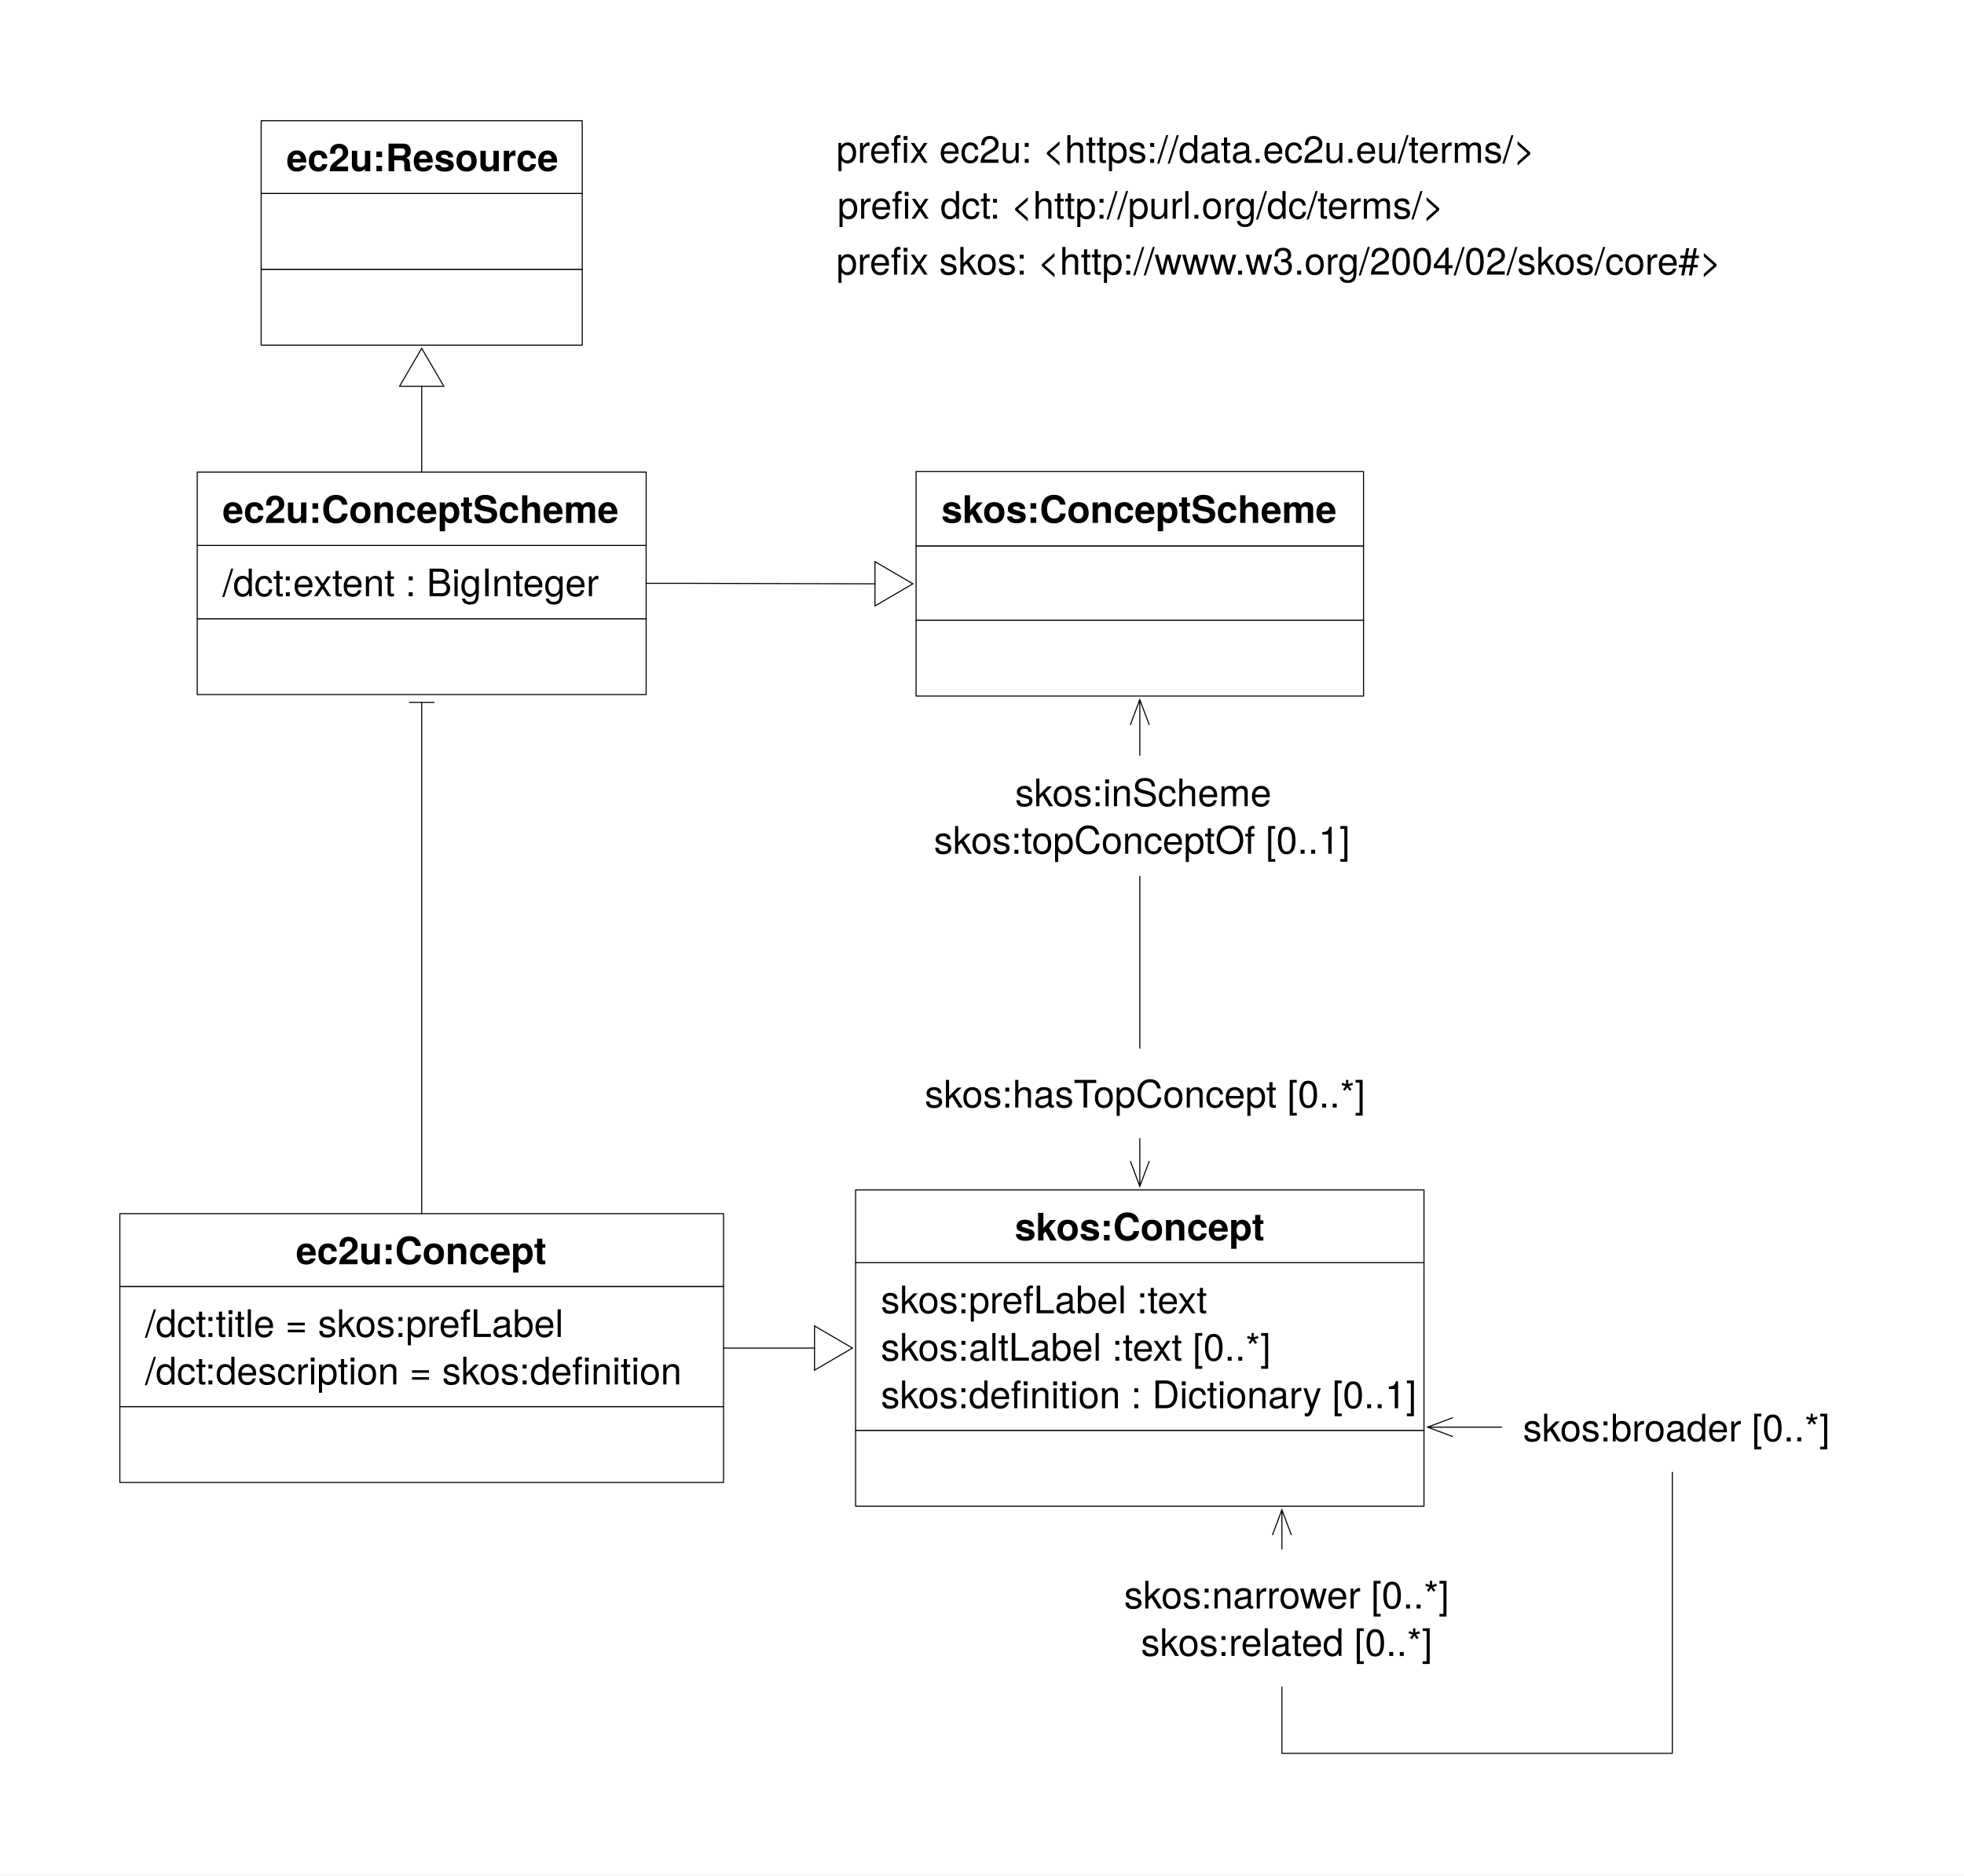
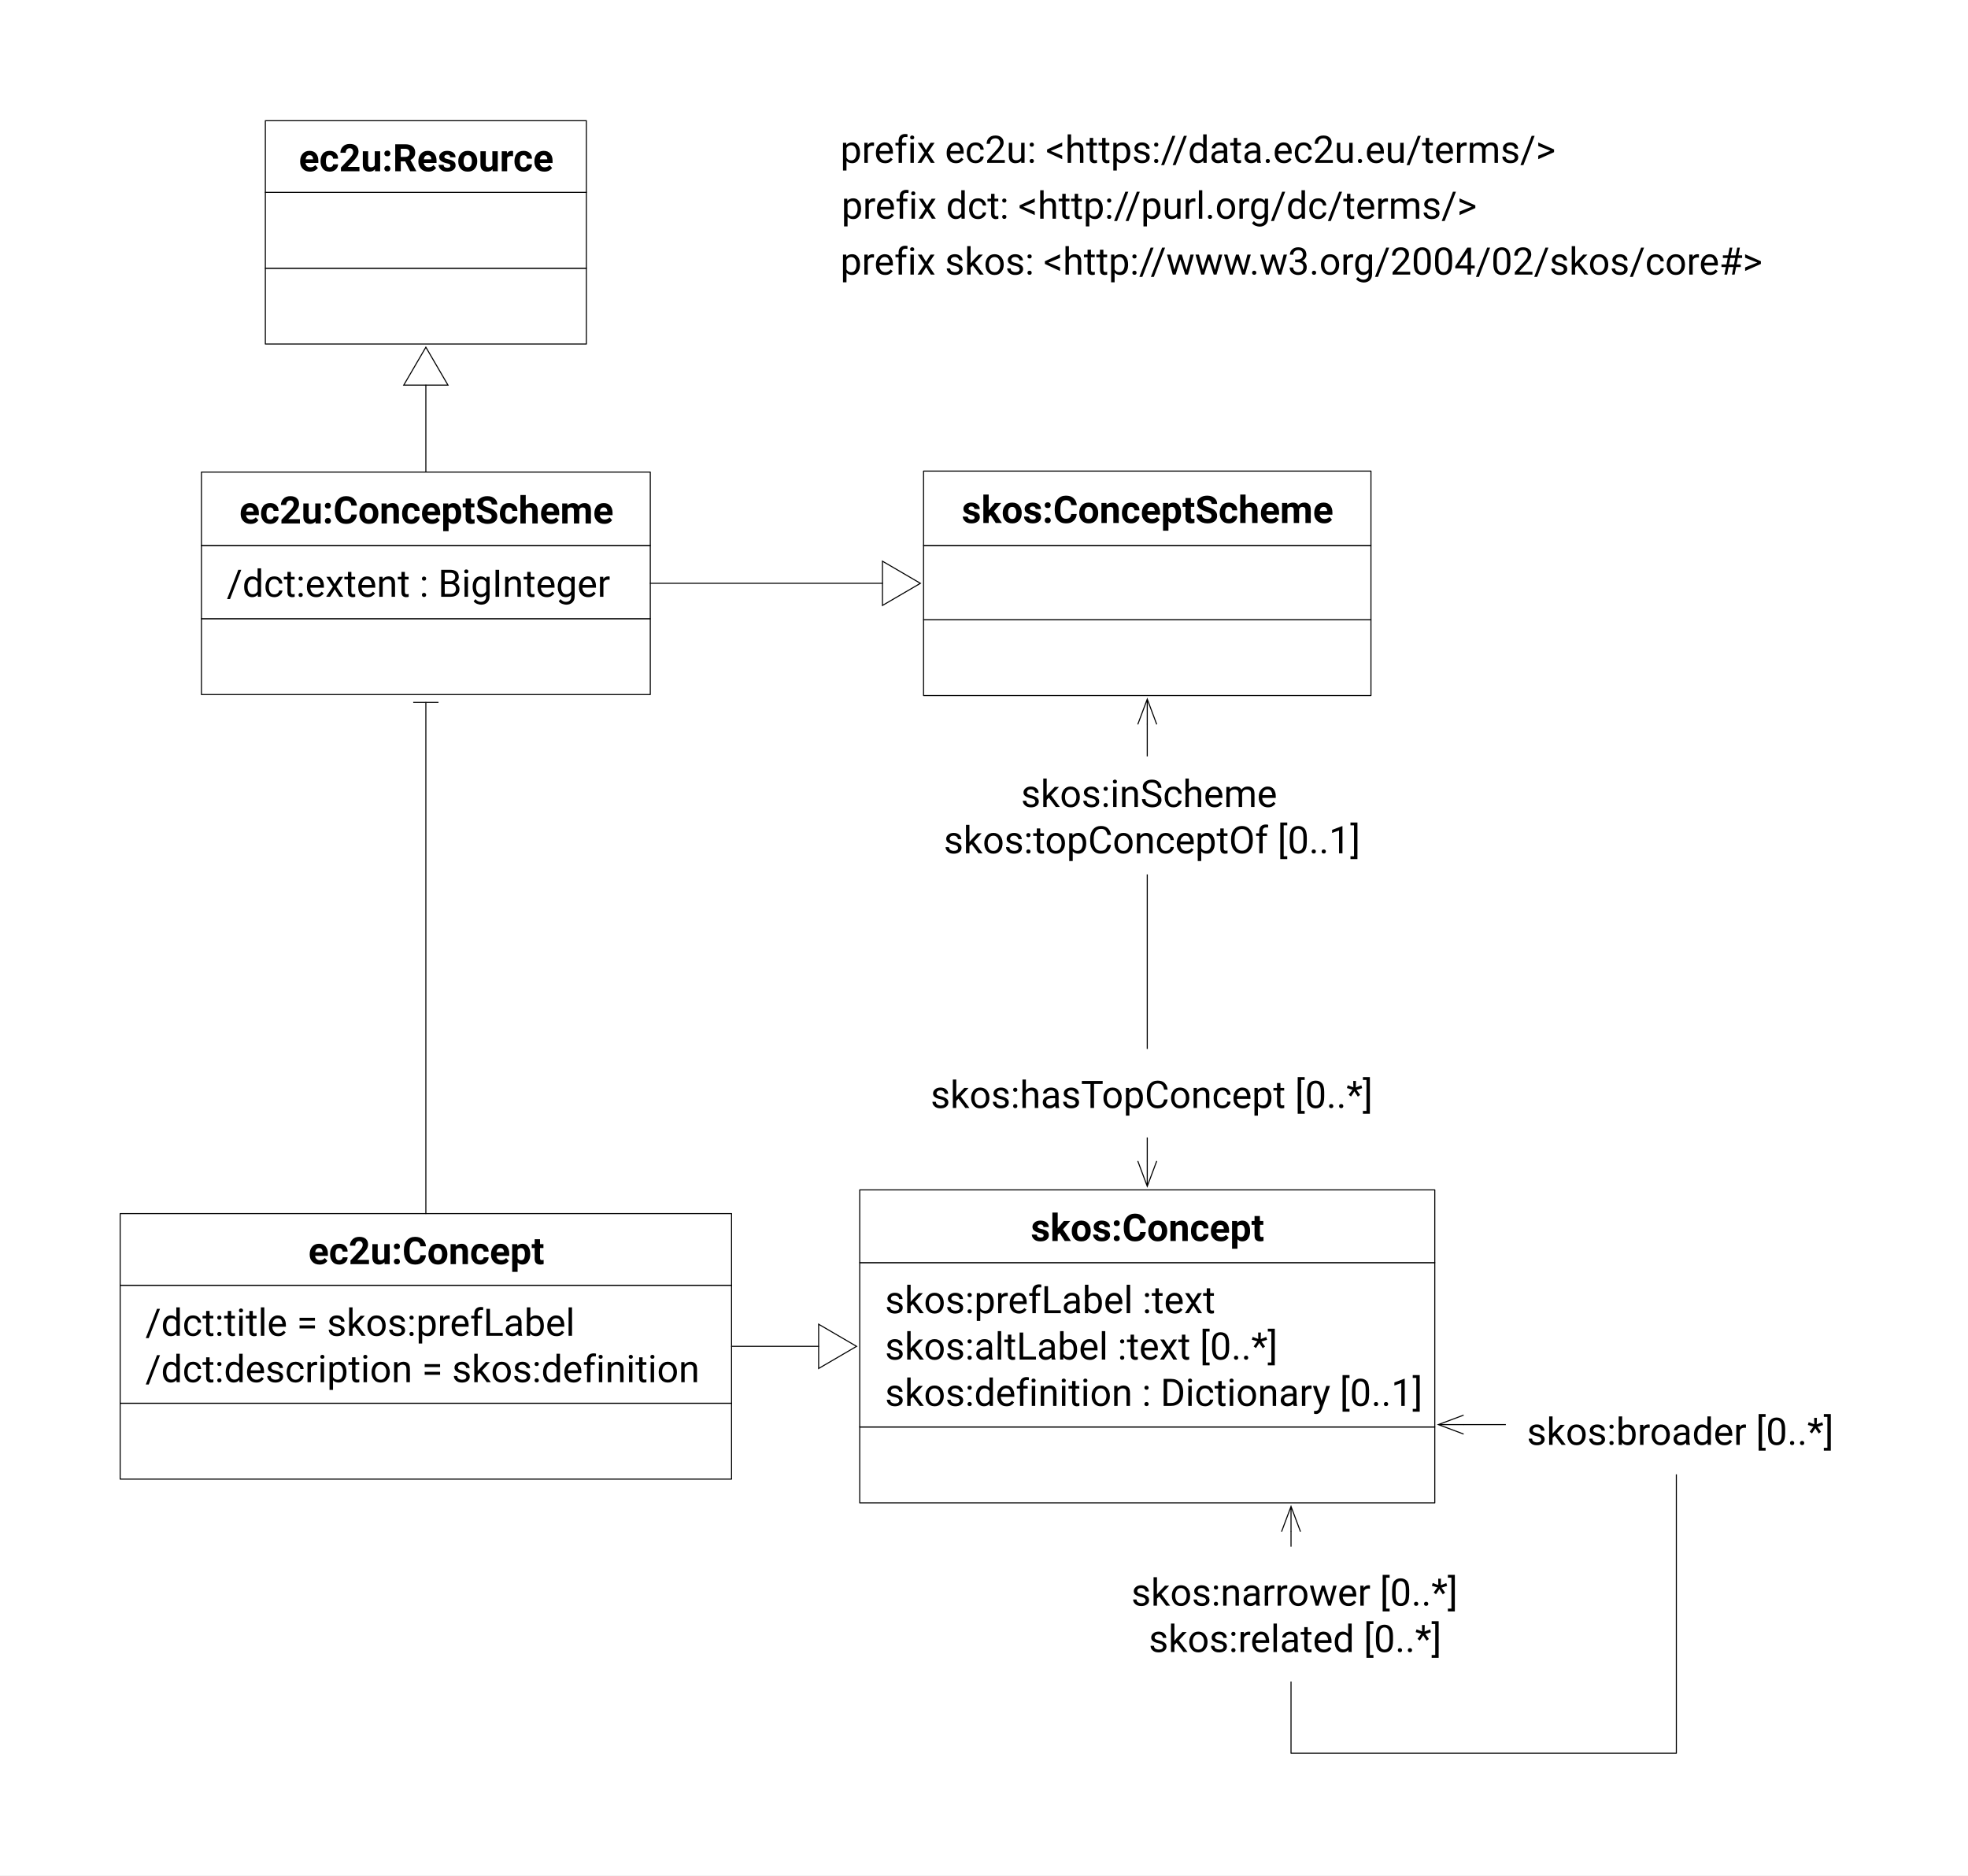
- <svg xmlns="http://www.w3.org/2000/svg" xmlns:xlink="http://www.w3.org/1999/xlink" version="1.1" viewBox="425 313 466 445" width="466" height="445">
+ <svg xmlns="http://www.w3.org/2000/svg" xmlns:xlink="http://www.w3.org/1999/xlink" version="1.1" viewBox="424 313 467 445" width="467" height="445">
  <defs>
    <marker orient="auto" overflow="visible" markerUnits="strokeWidth" id="UMLInheritance_Marker" stroke-linejoin="miter" stroke-miterlimit="10" viewBox="-1 -22 38 44" markerWidth="38" markerHeight="44" color="black">
      <g>
        <path d="M 36 0 L 0 -21 L 0 21 Z" fill="none" stroke="currentColor" stroke-width="1" />
      </g>
    </marker>
    <marker orient="auto" overflow="visible" markerUnits="strokeWidth" id="NegativeControls_Marker" stroke-linejoin="miter" stroke-miterlimit="10" viewBox="-1 -13 2 26" markerWidth="2" markerHeight="26" color="black">
      <g>
        <line x1="0" y1="-12" x2="0" y2="12" fill="none" stroke="currentColor" stroke-width="1" />
      </g>
    </marker>
    <marker orient="auto" overflow="visible" markerUnits="strokeWidth" id="StickArrow_Marker" stroke-linejoin="miter" stroke-miterlimit="10" viewBox="-1 -10 26 20" markerWidth="26" markerHeight="20" color="black">
      <g>
        <path d="M 24 0 L 0 0 M 0 -9 L 24 0 L 0 9" fill="none" stroke="currentColor" stroke-width="1" />
      </g>
    </marker>
    <marker orient="auto" overflow="visible" markerUnits="strokeWidth" id="StickArrow_Marker_2" stroke-linejoin="miter" stroke-miterlimit="10" viewBox="-25 -10 26 20" markerWidth="26" markerHeight="20" color="black">
      <g>
        <path d="M -24 0 L 0 0 M 0 9 L -24 0 L 0 -9" fill="none" stroke="currentColor" stroke-width="1" />
      </g>
    </marker>
  </defs>
-   <g id="concepts" fill="none" stroke="none" stroke-opacity="1" fill-opacity="1" stroke-dasharray="none">
-     <rect fill="white" x="425" y="313" width="466" height="445" />
+   <g id="concepts" stroke-dasharray="none" fill="none" fill-opacity="1" stroke="none" stroke-opacity="1">
+     <rect fill="white" x="424" y="313" width="467" height="445" />
    <g id="concepts_Layer_1">
      <g id="Group_166">
        <g id="Graphic_169">
-           <rect x="628.012" y="652.382" width="134.859" height="18" fill="white" />
-           <rect x="628.012" y="652.382" width="134.859" height="18" stroke="black" stroke-linecap="round" stroke-linejoin="round" stroke-width=".25" />
+           <rect x="628.012" y="651.599" width="136.458" height="18" fill="white" />
+           <rect x="628.012" y="651.599" width="136.458" height="18" stroke="black" stroke-linecap="round" stroke-linejoin="round" stroke-width=".25" />
        </g>
        <g id="Graphic_168">
-           <rect x="628.012" y="612.599" width="134.859" height="39.783" fill="white" />
-           <rect x="628.012" y="612.599" width="134.859" height="39.783" stroke="black" stroke-linecap="round" stroke-linejoin="round" stroke-width=".25" />
+           <rect x="628.012" y="612.599" width="136.458" height="39" fill="white" />
+           <rect x="628.012" y="612.599" width="136.458" height="39" stroke="black" stroke-linecap="round" stroke-linejoin="round" stroke-width=".25" />
          <text transform="translate(634.0124 615.5987)" fill="black">
-             <tspan font-family="Helvetica Neue" font-size="9" fill="black" x="0" y="9">skos:prefLabel :text
-                         </tspan>
-             <tspan font-family="Helvetica Neue" font-size="9" fill="black" x="0" y="20.261">skos:altLabel
-                             :text [0..*]
-                         </tspan>
-             <tspan font-family="Helvetica Neue" font-size="9" fill="black" x="0" y="31.522">
-                             skos:definition : Dictionary [0..1]
-                         </tspan>
+             <tspan font-family="Roboto" font-size="9" fill="black" x="0" y="9">skos:prefLabel :text</tspan>
+             <tspan font-family="Roboto" font-size="9" fill="black" x="0" y="20">skos:altLabel :text [0..*]</tspan>
+             <tspan font-family="Roboto" font-size="9" fill="black" x="0" y="31">skos:definition : Dictionary [0..1]
+             </tspan>
          </text>
        </g>
        <g id="Graphic_167">
-           <rect x="628.012" y="595.338" width="134.859" height="17.261" fill="white" />
-           <rect x="628.012" y="595.338" width="134.859" height="17.261" stroke="black" stroke-linecap="round" stroke-linejoin="round" stroke-width=".25" />
-           <text transform="translate(665.7734 598.3376)" fill="black">
-             <tspan font-family="Helvetica Neue" font-weight="bold" font-size="9" fill="black" x="0" y="9">
-                             skos:Concept
-                         </tspan>
+           <rect x="628.012" y="595.338" width="136.458" height="17.261" fill="white" />
+           <rect x="628.012" y="595.338" width="136.458" height="17.261" stroke="black" stroke-linecap="round" stroke-linejoin="round" stroke-width=".25" />
+           <text transform="translate(668.593 598.4682)" fill="black">
+             <tspan font-family="Roboto" font-weight="bold" font-size="9" fill="black" x="0" y="9">skos:Concept</tspan>
          </text>
        </g>
      </g>
      <g id="Graphic_165">
        <a xlink:href="http://www.w3.org/2004/02/skos/core#">
          <text transform="translate(623.4312 369.159)" fill="black">
-             <tspan font-family="Helvetica Neue" font-size="9" fill="black" x="0" y="9">prefix skos: &lt;http://www.w3.org/2004/02/skos/core#&gt;</tspan>
+             <tspan font-family="Roboto" font-size="9" fill="black" x="0" y="9">prefix skos: &lt;http://www.w3.org/2004/02/skos/core#&gt;</tspan>
          </text>
        </a>
      </g>
      <g id="Group_161">
        <g id="Graphic_164">
-           <rect x="486.967" y="376.898" width="76.179" height="18" fill="white" />
-           <rect x="486.967" y="376.898" width="76.179" height="18" stroke="black" stroke-linecap="round" stroke-linejoin="round" stroke-width=".25" />
+           <rect x="486.967" y="376.637" width="76.179" height="18" fill="white" />
+           <rect x="486.967" y="376.637" width="76.179" height="18" stroke="black" stroke-linecap="round" stroke-linejoin="round" stroke-width=".25" />
        </g>
        <g id="Graphic_163">
-           <rect x="486.967" y="358.898" width="76.179" height="18" fill="white" />
-           <rect x="486.967" y="358.898" width="76.179" height="18" stroke="black" stroke-linecap="round" stroke-linejoin="round" stroke-width=".25" />
+           <rect x="486.967" y="358.637" width="76.179" height="18" fill="white" />
+           <rect x="486.967" y="358.637" width="76.179" height="18" stroke="black" stroke-linecap="round" stroke-linejoin="round" stroke-width=".25" />
        </g>
        <g id="Graphic_162">
          <a xlink:href="resources.svg">
-             <rect x="486.967" y="341.637" width="76.179" height="17.261" fill="white" />
-             <rect x="486.967" y="341.637" width="76.179" height="17.261" stroke="black" stroke-linecap="round" stroke-linejoin="round" stroke-width=".25" />
+             <rect x="486.967" y="341.637" width="76.179" height="17" fill="white" />
+             <rect x="486.967" y="341.637" width="76.179" height="17" stroke="black" stroke-linecap="round" stroke-linejoin="round" stroke-width=".25" />
            <text transform="translate(492.9667 344.6368)" fill="black">
-               <tspan font-family="Helvetica Neue" font-weight="bold" font-size="9" fill="black" x="4272461e-13" y="9">
-                                 ec2u:Resource
-                             </tspan>
+               <tspan font-family="Roboto" font-weight="bold" font-size="9" fill="black" x="1.934" y="9">
+                 ec2u:Resource
+               </tspan>
            </text>
          </a>
        </g>
      </g>
      <g id="Group_157">
        <g id="Graphic_160">
-           <rect x="453.437" y="646.751" width="143.238" height="18" fill="white" />
-           <rect x="453.437" y="646.751" width="143.238" height="18" stroke="black" stroke-linecap="round" stroke-linejoin="round" stroke-width=".25" />
+           <rect x="452.514" y="645.968" width="145.084" height="18" fill="white" />
+           <rect x="452.514" y="645.968" width="145.084" height="18" stroke="black" stroke-linecap="round" stroke-linejoin="round" stroke-width=".25" />
        </g>
        <g id="Graphic_159">
-           <rect x="453.437" y="618.229" width="143.238" height="28.522" fill="white" />
-           <rect x="453.437" y="618.229" width="143.238" height="28.522" stroke="black" stroke-linecap="round" stroke-linejoin="round" stroke-width=".25" />
-           <text transform="translate(459.4372 621.2292)" fill="black">
-             <tspan font-family="Helvetica Neue" font-size="9" fill="black" x="0" y="9">/dct:title =
-                             skos:prefLabel
-                         </tspan>
-             <tspan font-family="Helvetica Neue" font-size="9" fill="black" x="0" y="20.261">
-                             /dct:description = skos:definition
-                         </tspan>
+           <rect x="452.514" y="617.968" width="145.084" height="28" fill="white" />
+           <rect x="452.514" y="617.968" width="145.084" height="28" stroke="black" stroke-linecap="round" stroke-linejoin="round" stroke-width=".25" />
+           <text transform="translate(458.5142 620.9682)" fill="black">
+             <tspan font-family="Roboto" font-size="9" fill="black" x="0" y="9">/dct:title = skos:prefLabel</tspan>
+             <tspan font-family="Roboto" font-size="9" fill="black" x="0" y="20">/dct:description = skos:definition
+             </tspan>
          </text>
        </g>
        <g id="Graphic_158">
-           <rect x="453.437" y="600.968" width="143.238" height="17.261" fill="white" />
-           <rect x="453.437" y="600.968" width="143.238" height="17.261" stroke="black" stroke-linecap="round" stroke-linejoin="round" stroke-width=".25" />
-           <text transform="translate(495.2167 603.9682)" fill="black">
-             <tspan font-family="Helvetica Neue" font-weight="bold" font-size="9" fill="black" x="4618528e-20" y="9">
-                             ec2u:Concept
-                         </tspan>
+           <rect x="452.514" y="600.968" width="145.084" height="17" fill="white" />
+           <rect x="452.514" y="600.968" width="145.084" height="17" stroke="black" stroke-linecap="round" stroke-linejoin="round" stroke-width=".25" />
+           <text transform="translate(497.1663 603.9682)" fill="black">
+             <tspan font-family="Roboto" font-weight="bold" font-size="9" fill="black" x="0" y="9">ec2u:Concept</tspan>
          </text>
        </g>
      </g>
      <g id="Line_156">
-         <line x1="525.056" y1="425.02" x2="525.056" y2="404.648" marker-end="url(#UMLInheritance_Marker)" stroke="black" stroke-linecap="round" stroke-linejoin="round" stroke-width=".25" />
+         <line x1="525.056" y1="425.02" x2="525.056" y2="404.387" marker-end="url(#UMLInheritance_Marker)" stroke="black" stroke-linecap="round" stroke-linejoin="round" stroke-width=".25" />
      </g>
      <g id="Line_155">
-         <line x1="596.675" y1="632.86" x2="618.262" y2="632.86" marker-end="url(#UMLInheritance_Marker)" stroke="black" stroke-linecap="round" stroke-linejoin="round" stroke-width=".25" />
+         <line x1="597.598" y1="632.468" x2="618.262" y2="632.468" marker-end="url(#UMLInheritance_Marker)" stroke="black" stroke-linecap="round" stroke-linejoin="round" stroke-width=".25" />
      </g>
      <g id="Graphic_154">
        <text transform="translate(623.4312 342.6368)" fill="black">
-           <tspan font-family="Helvetica Neue" font-size="9" fill="black" x="0" y="9">prefix ec2u: &lt;https://data.ec2u.eu/terms/&gt;</tspan>
+           <tspan font-family="Roboto" font-size="9" fill="black" x="0" y="9">prefix ec2u: &lt;https://data.ec2u.eu/terms/&gt;</tspan>
        </text>
      </g>
      <g id="Group_150">
        <g id="Graphic_153">
-           <rect x="642.358" y="460.151" width="106.167" height="18" fill="white" />
-           <rect x="642.358" y="460.151" width="106.167" height="18" stroke="black" stroke-linecap="round" stroke-linejoin="round" stroke-width=".25" />
+           <rect x="643.158" y="460.042" width="106.167" height="18" fill="white" />
+           <rect x="643.158" y="460.042" width="106.167" height="18" stroke="black" stroke-linecap="round" stroke-linejoin="round" stroke-width=".25" />
        </g>
        <g id="Graphic_152">
-           <rect x="642.358" y="442.52" width="106.167" height="17.631" fill="white" />
-           <rect x="642.358" y="442.52" width="106.167" height="17.631" stroke="black" stroke-linecap="round" stroke-linejoin="round" stroke-width=".25" />
+           <rect x="643.158" y="442.412" width="106.167" height="17.631" fill="white" />
+           <rect x="643.158" y="442.412" width="106.167" height="17.631" stroke="black" stroke-linecap="round" stroke-linejoin="round" stroke-width=".25" />
        </g>
        <g id="Graphic_151">
-           <rect x="642.358" y="424.889" width="106.167" height="17.631" fill="white" />
-           <rect x="642.358" y="424.889" width="106.167" height="17.631" stroke="black" stroke-linecap="round" stroke-linejoin="round" stroke-width=".25" />
-           <text transform="translate(648.3584 428.0742)" fill="black">
-             <tspan font-family="Helvetica Neue" font-weight="bold" font-size="9" fill="black" x="6465939e-19" y="9">
-                             skos:ConceptScheme
-                         </tspan>
+           <rect x="643.158" y="424.781" width="106.167" height="17.631" fill="white" />
+           <rect x="643.158" y="424.781" width="106.167" height="17.631" stroke="black" stroke-linecap="round" stroke-linejoin="round" stroke-width=".25" />
+           <text transform="translate(652.2123 428.0963)" fill="black">
+             <tspan font-family="Roboto" font-weight="bold" font-size="9" fill="black" x="0" y="9">skos:ConceptScheme
+             </tspan>
          </text>
        </g>
      </g>
      <g id="Group_146">
        <g id="Graphic_149">
          <rect x="471.802" y="459.803" width="106.509" height="18" fill="white" />
          <rect x="471.802" y="459.803" width="106.509" height="18" stroke="black" stroke-linecap="round" stroke-linejoin="round" stroke-width=".25" />
        </g>
        <g id="Graphic_148">
          <rect x="471.802" y="442.412" width="106.509" height="17.392" fill="white" />
          <rect x="471.802" y="442.412" width="106.509" height="17.392" stroke="black" stroke-linecap="round" stroke-linejoin="round" stroke-width=".25" />
-           <text transform="translate(477.8017 445.4768)" fill="black">
-             <tspan font-family="Helvetica Neue" font-size="9" fill="black" x="0" y="9">/dct:extent :
-                             BigInteger
-                         </tspan>
+           <text transform="translate(477.8017 445.6073)" fill="black">
+             <tspan font-family="Roboto" font-size="9" fill="black" x="0" y="9">/dct:extent : BigInteger</tspan>
          </text>
        </g>
        <g id="Graphic_147">
          <rect x="471.802" y="425.02" width="106.509" height="17.392" fill="white" />
          <rect x="471.802" y="425.02" width="106.509" height="17.392" stroke="black" stroke-linecap="round" stroke-linejoin="round" stroke-width=".25" />
-           <text transform="translate(477.8017 428.0852)" fill="black">
-             <tspan font-family="Helvetica Neue" font-weight="bold" font-size="9" fill="black" x="0" y="9">
-                             ec2u:ConceptScheme
-                         </tspan>
+           <text transform="translate(480.7856 428.2158)" fill="black">
+             <tspan font-family="Roboto" font-weight="bold" font-size="9" fill="black" x="0" y="9">ec2u:ConceptScheme
+             </tspan>
          </text>
        </g>
      </g>
      <g id="Line_145">
        <line x1="525.056" y1="600.968" x2="525.056" y2="479.678" marker-end="url(#NegativeControls_Marker)" stroke="black" stroke-linecap="round" stroke-linejoin="round" stroke-width=".25" />
      </g>
      <g id="Line_144">
-         <path d="M 578.311 451.412 L 589.311 451.412 L 631.358 451.52 L 632.608 451.52" marker-end="url(#UMLInheritance_Marker)" stroke="black" stroke-linecap="round" stroke-linejoin="round" stroke-width=".25" />
+         <line x1="578.311" y1="451.412" x2="633.408" y2="451.412" marker-end="url(#UMLInheritance_Marker)" stroke="black" stroke-linecap="round" stroke-linejoin="round" stroke-width=".25" />
      </g>
      <g id="Graphic_143">
        <a xlink:href="https://www.dublincore.org/specifications/dublin-core/dcmi-terms/">
          <text transform="translate(623.6852 355.8979)" fill="black">
-             <tspan font-family="Helvetica Neue" font-size="9" fill="black" x="0" y="9">prefix dct: &lt;http://purl.org/dc/terms/&gt;</tspan>
+             <tspan font-family="Roboto" font-size="9" fill="black" x="0" y="9">prefix dct: &lt;http://purl.org/dc/terms/&gt;</tspan>
          </text>
        </a>
      </g>
      <g id="Line_142">
-         <line x1="695.442" y1="588.488" x2="695.442" y2="485" marker-end="url(#StickArrow_Marker)" marker-start="url(#StickArrow_Marker_2)" stroke="black" stroke-linecap="round" stroke-linejoin="round" stroke-width=".25" />
+         <line x1="696.241" y1="588.488" x2="696.241" y2="484.892" marker-end="url(#StickArrow_Marker)" marker-start="url(#StickArrow_Marker_2)" stroke="black" stroke-linecap="round" stroke-linejoin="round" stroke-width=".25" />
      </g>
      <g id="Graphic_141">
-         <rect x="640.594" y="492.299" width="109.695" height="28.522" fill="white" />
-         <text transform="translate(646.5944 495.2994)" fill="black">
-           <tspan font-family="Helvetica Neue" font-size="9" fill="black" x="19.26" y="9">skos:inScheme</tspan>
-           <tspan font-family="Helvetica Neue" font-size="9" fill="black" x="0" y="20.261">skos:topConceptOf
-                         [0..1]
-                     </tspan>
+         <rect x="641.961" y="492.478" width="108.561" height="28" fill="white" />
+         <text transform="translate(647.9606 495.4783)" fill="black">
+           <tspan font-family="Roboto" font-size="9" fill="black" x="18.336" y="9">skos:inScheme</tspan>
+           <tspan font-family="Roboto" font-size="9" fill="black" x="0" y="20">skos:topConceptOf [0..1]</tspan>
        </text>
      </g>
      <g id="Graphic_140">
-         <rect x="639.425" y="561.789" width="112.033" height="21.261" fill="white" />
-         <text transform="translate(644.4254 566.7888)" fill="black">
-           <tspan font-family="Helvetica Neue" font-size="9" fill="black" x="0" y="9">skos:hasTopConcept
-                         [0..*]
-                     </tspan>
+         <rect x="639.838" y="561.898" width="112.806" height="21" fill="white" />
+         <text transform="translate(644.8383 566.8981)" fill="black">
+           <tspan font-family="Roboto" font-size="9" fill="black" x="0" y="9">skos:hasTopConcept [0..*]</tspan>
        </text>
      </g>
      <g id="Line_139">
-         <path d="M 729.157 677.232 L 729.157 729.018 L 821.794 729.018 L 821.794 651.621 L 769.721 651.621" marker-end="url(#StickArrow_Marker)" marker-start="url(#StickArrow_Marker_2)" stroke="black" stroke-linecap="round" stroke-linejoin="round" stroke-width=".25" />
+         <path d="M 730.356 676.449 L 730.356 729.018 L 821.794 729.018 L 821.794 651.033 L 771.32 651.033" marker-end="url(#StickArrow_Marker)" marker-start="url(#StickArrow_Marker_2)" stroke="black" stroke-linecap="round" stroke-linejoin="round" stroke-width=".25" />
      </g>
      <g id="Graphic_138">
-         <rect x="781.361" y="640.99" width="80.866" height="21.261" fill="white" />
-         <text transform="translate(786.3606 645.9903)" fill="black">
-           <tspan font-family="Helvetica Neue" font-size="9" fill="black" x="0" y="9">skos:broader [0..*]
-                     </tspan>
+         <rect x="781.336" y="641.84" width="80.915" height="21" fill="white" />
+         <text transform="translate(786.3363 646.8396)" fill="black">
+           <tspan font-family="Roboto" font-size="9" fill="black" x="0" y="9">skos:broader [0..*]</tspan>
        </text>
      </g>
      <g id="Graphic_137">
-         <rect x="686.721" y="680.651" width="84.871" height="32.522" fill="white" />
-         <text transform="translate(691.7211 685.6507)" fill="black">
-           <tspan font-family="Helvetica Neue" font-size="9" fill="black" x="0" y="9">skos:narrower [0..*]
-                     </tspan>
-           <tspan font-family="Helvetica Neue" font-size="9" fill="black" x="4.005" y="20.261">skos:related
-                         [0..*]
-                     </tspan>
+         <rect x="687.466" y="679.997" width="85.779" height="32" fill="white" />
+         <text transform="translate(692.4659 684.9969)" fill="black">
+           <tspan font-family="Roboto" font-size="9" fill="black" x="0" y="9">skos:narrower [0..*]</tspan>
+           <tspan font-family="Roboto" font-size="9" fill="black" x="4.137" y="20">skos:related [0..*]</tspan>
        </text>
      </g>
    </g>
  </g>
</svg>
